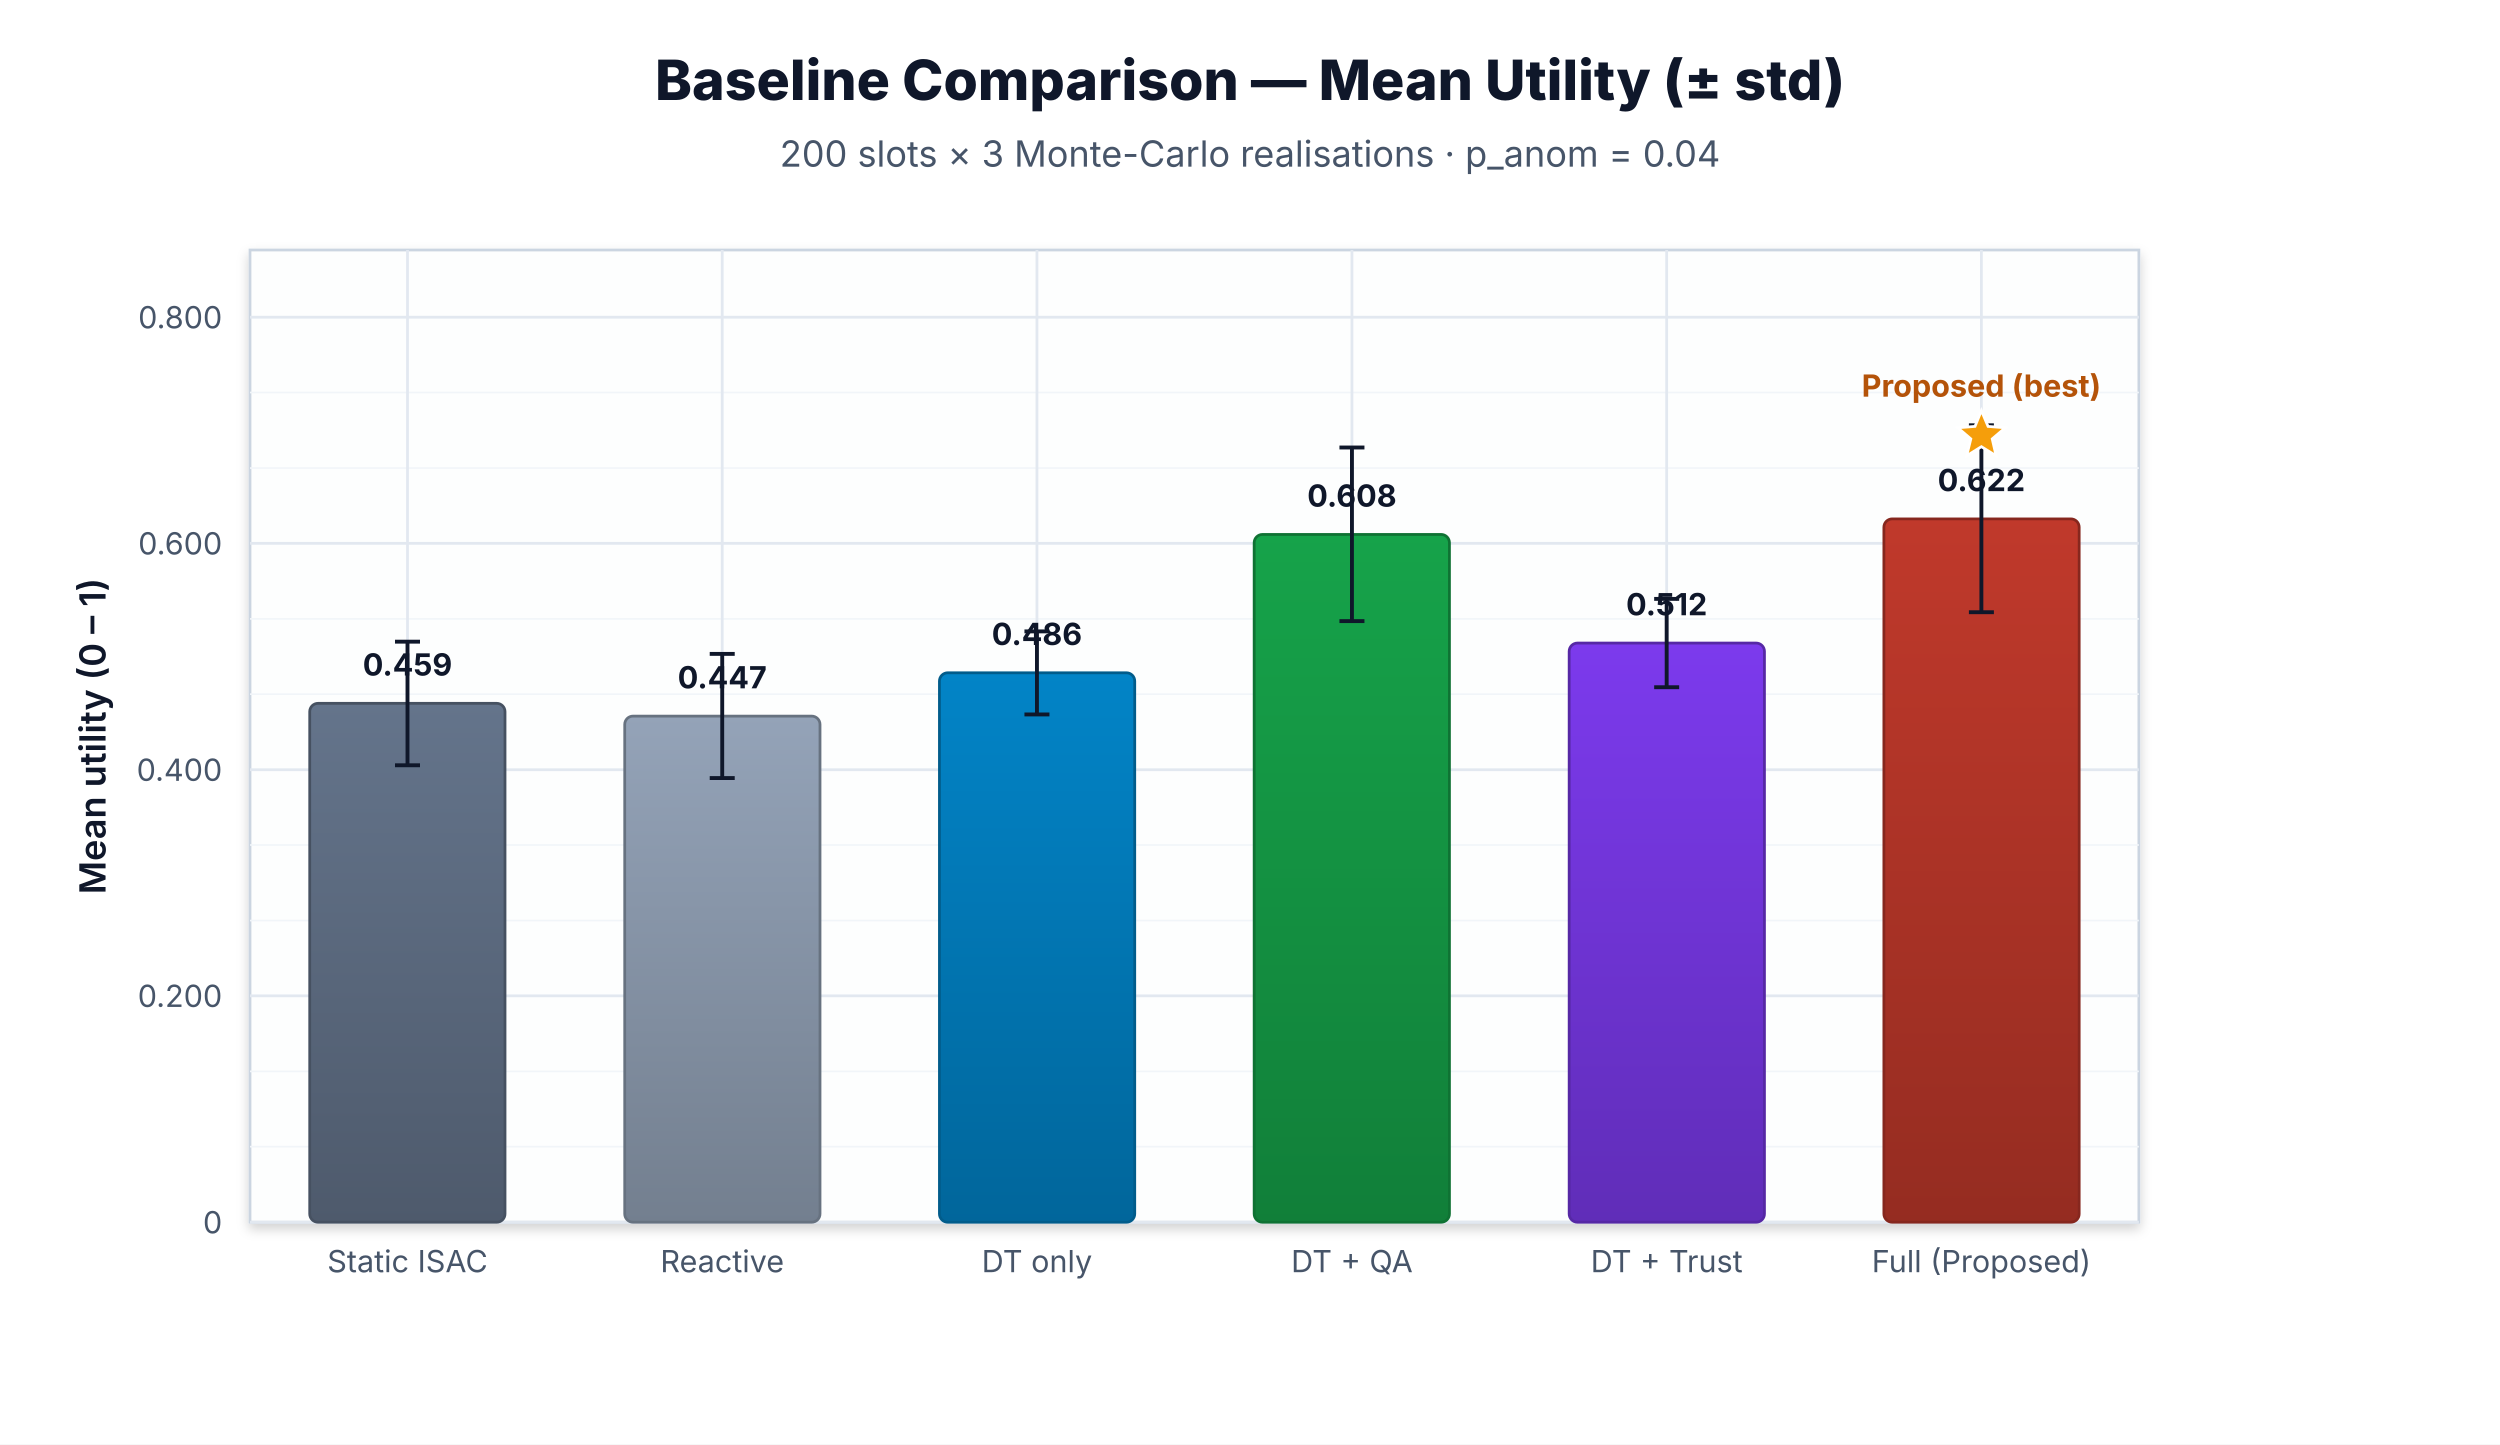
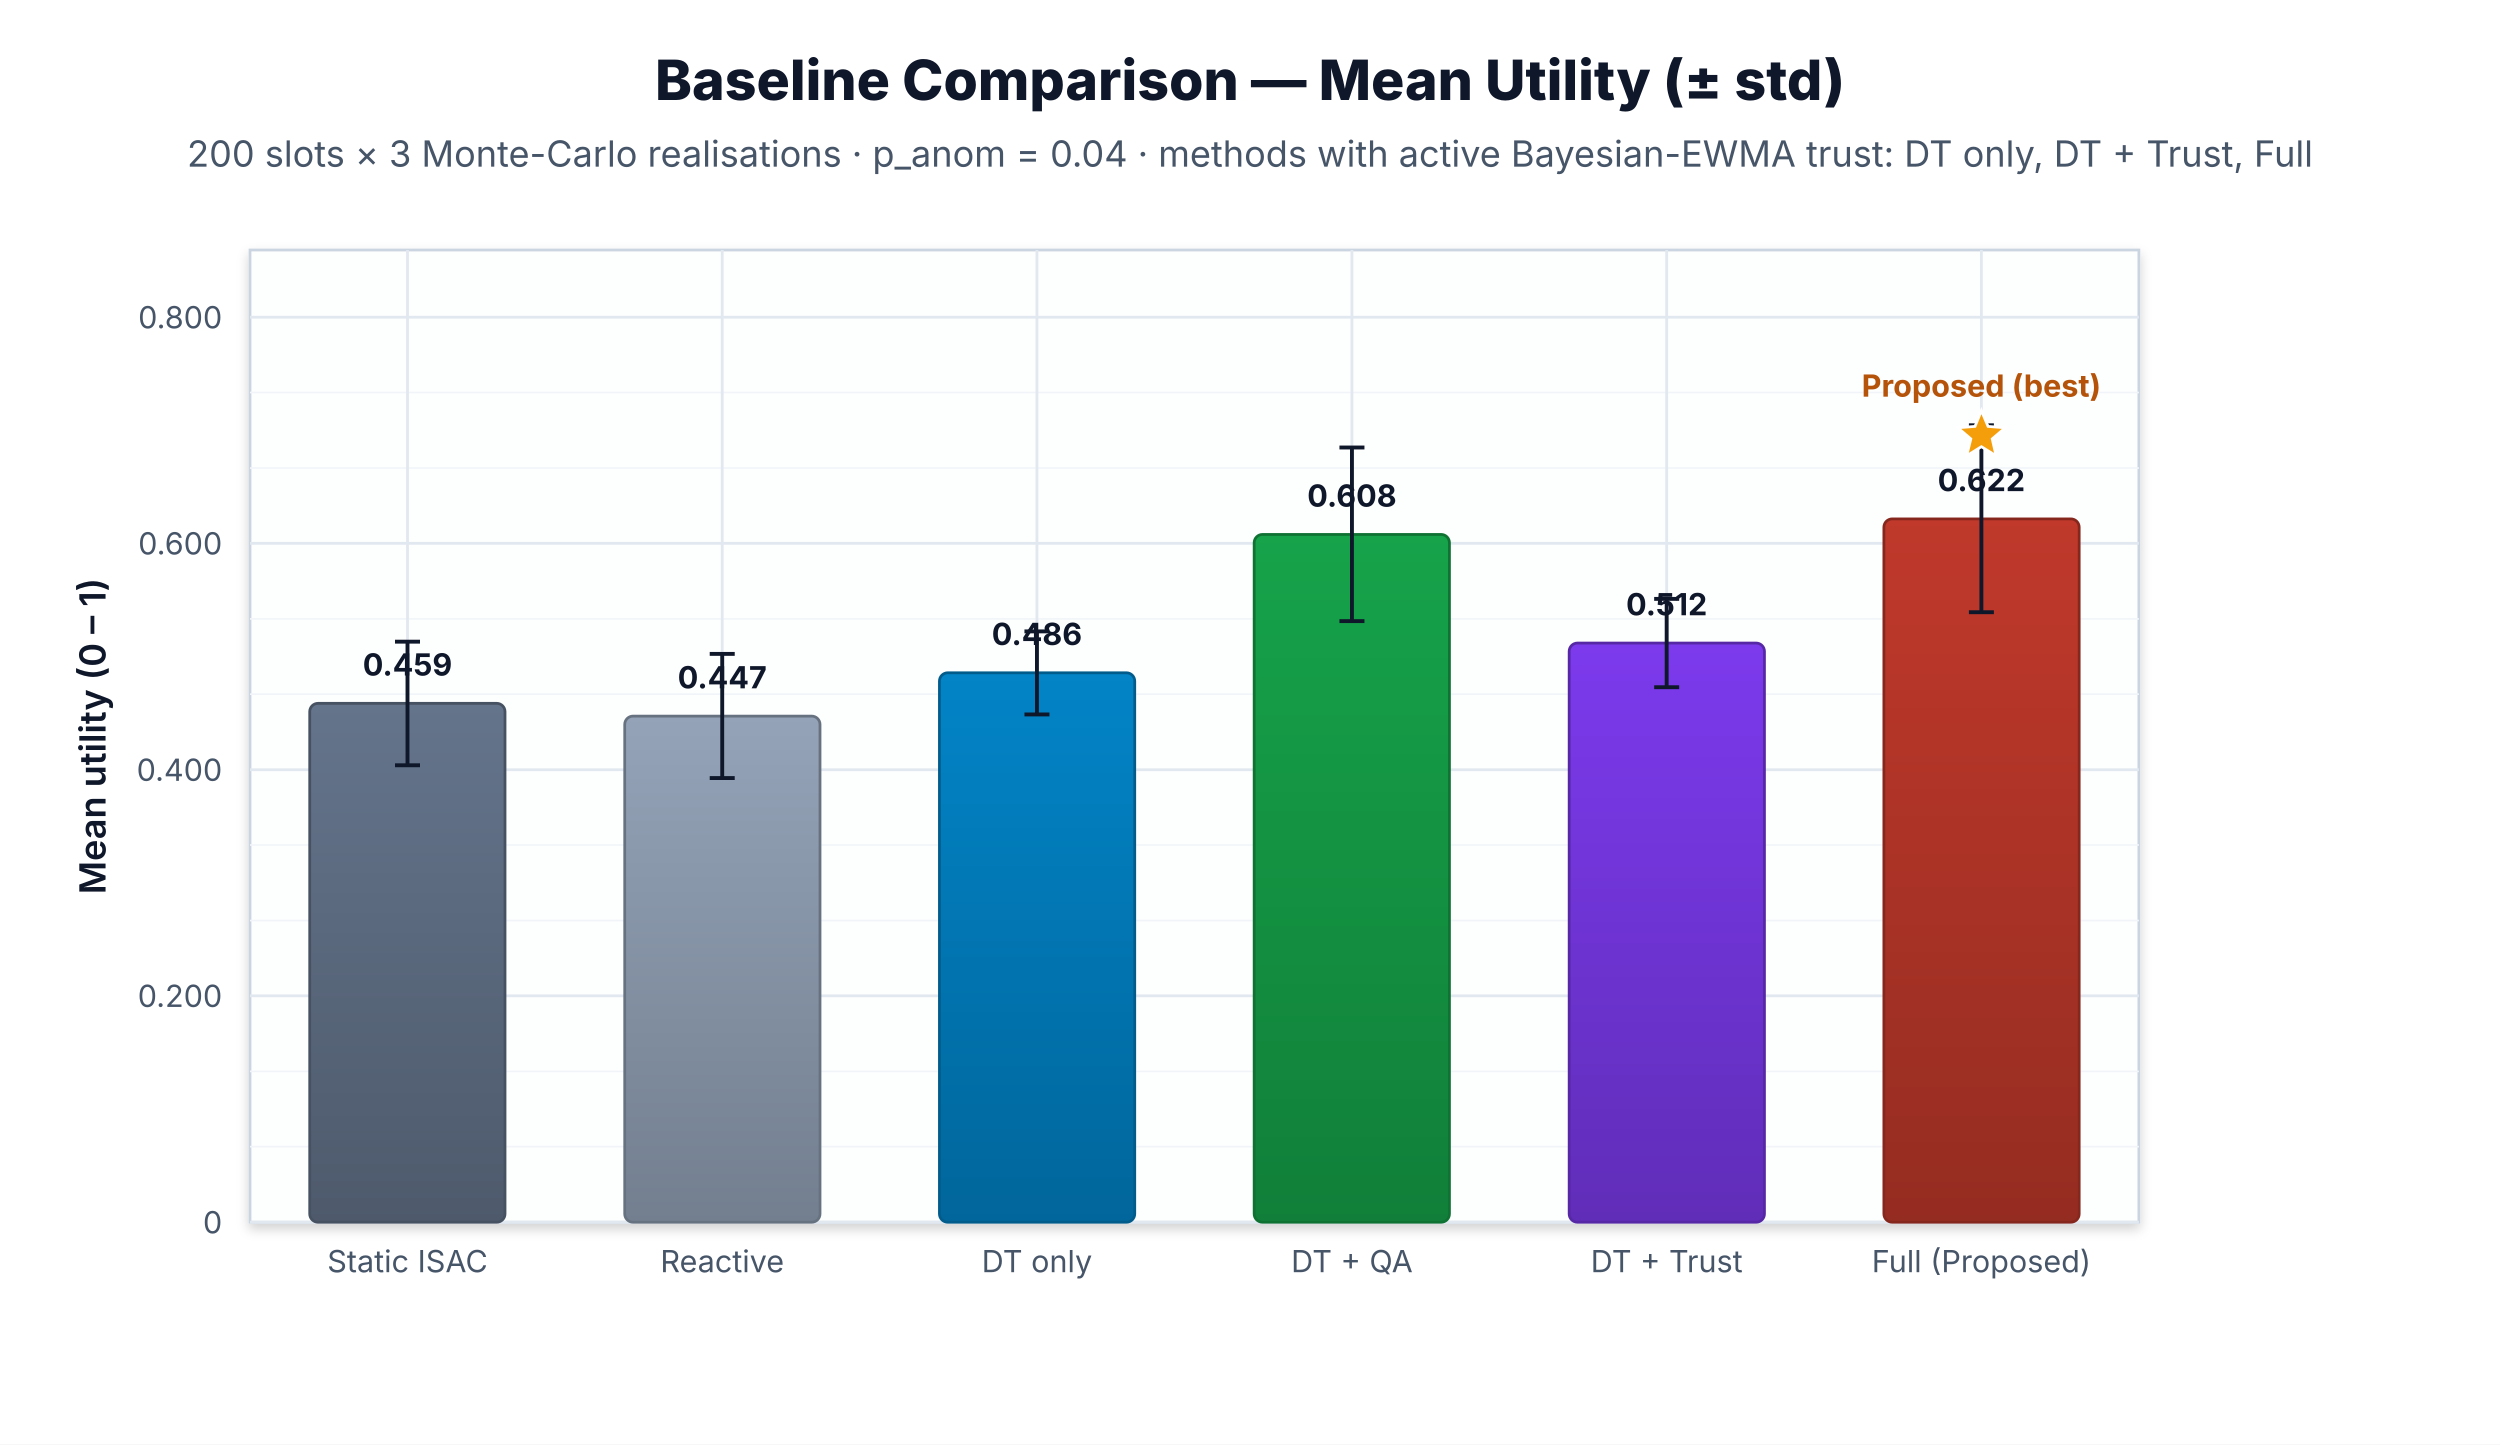
<svg xmlns="http://www.w3.org/2000/svg" viewBox="0 0 900 520" width="900" height="520" font-family="'Inter','Segoe UI','Helvetica Neue',Arial,sans-serif" role="img" aria-label="Baseline Comparison — Mean Utility (± std)">
  <defs>
    <filter id="panelShadow" x="-5%" y="-5%" width="110%" height="115%">
      <feGaussianBlur in="SourceAlpha" stdDeviation="2.2" />
      <feOffset dx="0" dy="2" />
      <feComponentTransfer>
        <feFuncA type="linear" slope="0.18" />
      </feComponentTransfer>
      <feMerge>
        <feMergeNode />
        <feMergeNode in="SourceGraphic" />
      </feMerge>
    </filter>
    <filter id="pointShadow" x="-50%" y="-50%" width="200%" height="200%">
      <feGaussianBlur in="SourceAlpha" stdDeviation="1.4" />
      <feOffset dx="0" dy="1" />
      <feComponentTransfer>
        <feFuncA type="linear" slope="0.35" />
      </feComponentTransfer>
      <feMerge>
        <feMergeNode />
        <feMergeNode in="SourceGraphic" />
      </feMerge>
    </filter>
    <marker id="mArrow" viewBox="0 0 10 10" refX="9" refY="5" markerWidth="8" markerHeight="8" orient="auto-start-reverse">
      <path d="M0,0 L10,5 L0,10 z" fill="#0f172a" />
    </marker>
  </defs>
  <rect width="100%" height="100%" fill="#ffffff" />
  <text x="450.0" y="36" text-anchor="middle" font-size="20" font-weight="800" fill="#0f172a">Baseline Comparison — Mean Utility (± std)</text>
-   <text x="450.0" y="60" text-anchor="middle" font-size="13" fill="#475569">200 slots × 3 Monte-Carlo realisations  ·  p_anom = 0.04</text>
+   <text x="450.0" y="60" text-anchor="middle" font-size="13" fill="#475569">200 slots × 3 Monte-Carlo realisations  ·  p_anom = 0.04  ·  methods with active Bayesian-EWMA trust: DT only, DT + Trust, Full</text>
  <defs>
    <linearGradient id="barGrad0" x1="0" x2="0" y1="0" y2="1">
      <stop offset="0" stop-color="#64748b" />
      <stop offset="1" stop-color="#4e5a6c" />
    </linearGradient>
    <linearGradient id="barGrad1" x1="0" x2="0" y1="0" y2="1">
      <stop offset="0" stop-color="#94a3b8" />
      <stop offset="1" stop-color="#737f8f" />
    </linearGradient>
    <linearGradient id="barGrad2" x1="0" x2="0" y1="0" y2="1">
      <stop offset="0" stop-color="#0284c7" />
      <stop offset="1" stop-color="#01669b" />
    </linearGradient>
    <linearGradient id="barGrad3" x1="0" x2="0" y1="0" y2="1">
      <stop offset="0" stop-color="#16a34a" />
      <stop offset="1" stop-color="#117f39" />
    </linearGradient>
    <linearGradient id="barGrad4" x1="0" x2="0" y1="0" y2="1">
      <stop offset="0" stop-color="#7c3aed" />
      <stop offset="1" stop-color="#602db8" />
    </linearGradient>
    <linearGradient id="barGrad5" x1="0" x2="0" y1="0" y2="1">
      <stop offset="0" stop-color="#c0392b" />
      <stop offset="1" stop-color="#952c21" />
    </linearGradient>
  </defs>
  <g filter="url(#panelShadow)">
    <rect x="90" y="90" width="680" height="350" fill="#fdfefe" stroke="#cbd5e1" stroke-width="1" />
  </g>
  <line x1="90" y1="412.8" x2="770" y2="412.8" stroke="#f1f5f9" stroke-width="0.6" />
  <line x1="90" y1="385.7" x2="770" y2="385.7" stroke="#f1f5f9" stroke-width="0.6" />
  <line x1="90" y1="331.4" x2="770" y2="331.4" stroke="#f1f5f9" stroke-width="0.6" />
  <line x1="90" y1="304.2" x2="770" y2="304.2" stroke="#f1f5f9" stroke-width="0.6" />
  <line x1="90" y1="249.9" x2="770" y2="249.9" stroke="#f1f5f9" stroke-width="0.6" />
  <line x1="90" y1="222.8" x2="770" y2="222.8" stroke="#f1f5f9" stroke-width="0.6" />
  <line x1="90" y1="168.5" x2="770" y2="168.5" stroke="#f1f5f9" stroke-width="0.6" />
  <line x1="90" y1="141.3" x2="770" y2="141.3" stroke="#f1f5f9" stroke-width="0.6" />
  <line x1="90" y1="440.0" x2="770" y2="440.0" stroke="#e2e8f0" stroke-width="1" />
  <text x="80" y="444.0" text-anchor="end" fill="#475569" font-size="11">0</text>
  <line x1="90" y1="358.5" x2="770" y2="358.5" stroke="#e2e8f0" stroke-width="1" />
  <text x="80" y="362.5" text-anchor="end" fill="#475569" font-size="11">0.200</text>
  <line x1="90" y1="277.1" x2="770" y2="277.1" stroke="#e2e8f0" stroke-width="1" />
  <text x="80" y="281.1" text-anchor="end" fill="#475569" font-size="11">0.400</text>
  <line x1="90" y1="195.6" x2="770" y2="195.6" stroke="#e2e8f0" stroke-width="1" />
  <text x="80" y="199.6" text-anchor="end" fill="#475569" font-size="11">0.600</text>
  <line x1="90" y1="114.2" x2="770" y2="114.2" stroke="#e2e8f0" stroke-width="1" />
  <text x="80" y="118.2" text-anchor="end" fill="#475569" font-size="11">0.800</text>
  <line x1="146.7" y1="90" x2="146.7" y2="440" stroke="#e2e8f0" stroke-width="1" />
  <text x="146.7" y="458" text-anchor="middle" fill="#475569" font-size="11">Static ISAC</text>
  <line x1="260.0" y1="90" x2="260.0" y2="440" stroke="#e2e8f0" stroke-width="1" />
  <text x="260.0" y="458" text-anchor="middle" fill="#475569" font-size="11">Reactive</text>
  <line x1="373.3" y1="90" x2="373.3" y2="440" stroke="#e2e8f0" stroke-width="1" />
  <text x="373.3" y="458" text-anchor="middle" fill="#475569" font-size="11">DT only</text>
  <line x1="486.7" y1="90" x2="486.7" y2="440" stroke="#e2e8f0" stroke-width="1" />
  <text x="486.7" y="458" text-anchor="middle" fill="#475569" font-size="11">DT + QA</text>
  <line x1="600.0" y1="90" x2="600.0" y2="440" stroke="#e2e8f0" stroke-width="1" />
  <text x="600.0" y="458" text-anchor="middle" fill="#475569" font-size="11">DT + Trust</text>
  <line x1="713.3" y1="90" x2="713.3" y2="440" stroke="#e2e8f0" stroke-width="1" />
  <text x="713.3" y="458" text-anchor="middle" fill="#475569" font-size="11">Full (Proposed)</text>
  <text transform="translate(38,265.0) rotate(-90)" text-anchor="middle" fill="#0f172a" font-size="13" font-weight="600">Mean utility  (0 – 1)</text>
  <rect x="111.5" y="253.2" width="70.3" height="186.8" fill="url(#barGrad0)" stroke="#465161" stroke-width="1" rx="3" />
  <g stroke="#0f172a" stroke-width="1.4" fill="none">
    <line x1="146.7" y1="231.0" x2="146.7" y2="275.5" />
    <line x1="142.2" y1="231.0" x2="151.2" y2="231.0" />
    <line x1="142.2" y1="275.5" x2="151.2" y2="275.5" />
  </g>
  <text x="146.7" y="243.2" text-anchor="middle" fill="#0f172a" font-size="11" font-weight="700">0.459</text>
  <rect x="224.9" y="257.8" width="70.3" height="182.2" fill="url(#barGrad1)" stroke="#677280" stroke-width="1" rx="3" />
  <g stroke="#0f172a" stroke-width="1.4" fill="none">
    <line x1="260.0" y1="235.4" x2="260.0" y2="280.1" />
    <line x1="255.5" y1="235.4" x2="264.5" y2="235.4" />
    <line x1="255.5" y1="280.1" x2="264.5" y2="280.1" />
  </g>
  <text x="260.0" y="247.8" text-anchor="middle" fill="#0f172a" font-size="11" font-weight="700">0.447</text>
  <rect x="338.2" y="242.2" width="70.3" height="197.8" fill="url(#barGrad2)" stroke="#015c8b" stroke-width="1" rx="3" />
  <g stroke="#0f172a" stroke-width="1.4" fill="none">
    <line x1="373.3" y1="227.3" x2="373.3" y2="257.2" />
    <line x1="368.8" y1="227.3" x2="377.8" y2="227.3" />
    <line x1="368.8" y1="257.2" x2="377.8" y2="257.2" />
  </g>
  <text x="373.3" y="232.2" text-anchor="middle" fill="#0f172a" font-size="11" font-weight="700">0.486</text>
  <rect x="451.5" y="192.4" width="70.3" height="247.6" fill="url(#barGrad3)" stroke="#0f7233" stroke-width="1" rx="3" />
  <g stroke="#0f172a" stroke-width="1.4" fill="none">
    <line x1="486.7" y1="161.1" x2="486.7" y2="223.6" />
    <line x1="482.2" y1="161.1" x2="491.2" y2="161.1" />
    <line x1="482.2" y1="223.6" x2="491.2" y2="223.6" />
  </g>
  <text x="486.7" y="182.4" text-anchor="middle" fill="#0f172a" font-size="11" font-weight="700">0.608</text>
  <rect x="564.9" y="231.5" width="70.3" height="208.5" fill="url(#barGrad4)" stroke="#5628a5" stroke-width="1" rx="3" />
  <g stroke="#0f172a" stroke-width="1.4" fill="none">
    <line x1="600.0" y1="215.6" x2="600.0" y2="247.4" />
    <line x1="595.5" y1="215.6" x2="604.5" y2="215.6" />
    <line x1="595.5" y1="247.4" x2="604.5" y2="247.4" />
  </g>
  <text x="600.0" y="221.5" text-anchor="middle" fill="#0f172a" font-size="11" font-weight="700">0.512</text>
  <rect x="678.2" y="186.8" width="70.3" height="253.2" fill="url(#barGrad5)" stroke="#86271e" stroke-width="1" rx="3" />
  <g stroke="#0f172a" stroke-width="1.4" fill="none">
    <line x1="713.3" y1="153.1" x2="713.3" y2="220.4" />
    <line x1="708.8" y1="153.1" x2="717.8" y2="153.1" />
    <line x1="708.8" y1="220.4" x2="717.8" y2="220.4" />
  </g>
  <text x="713.3" y="176.8" text-anchor="middle" fill="#0f172a" font-size="11" font-weight="700">0.622</text>
  <polygon points="713.3,147.8 715.7,153.5 721.9,154.0 717.2,158.0 718.6,164.1 713.3,160.8 708.0,164.1 709.5,158.0 704.8,154.0 711.0,153.5" fill="#f59e0b" stroke="#ffffff" stroke-width="1" />
  <text x="713.3" y="142.8" text-anchor="middle" fill="#b45309" font-size="11" font-weight="700">Proposed (best)</text>
</svg>
